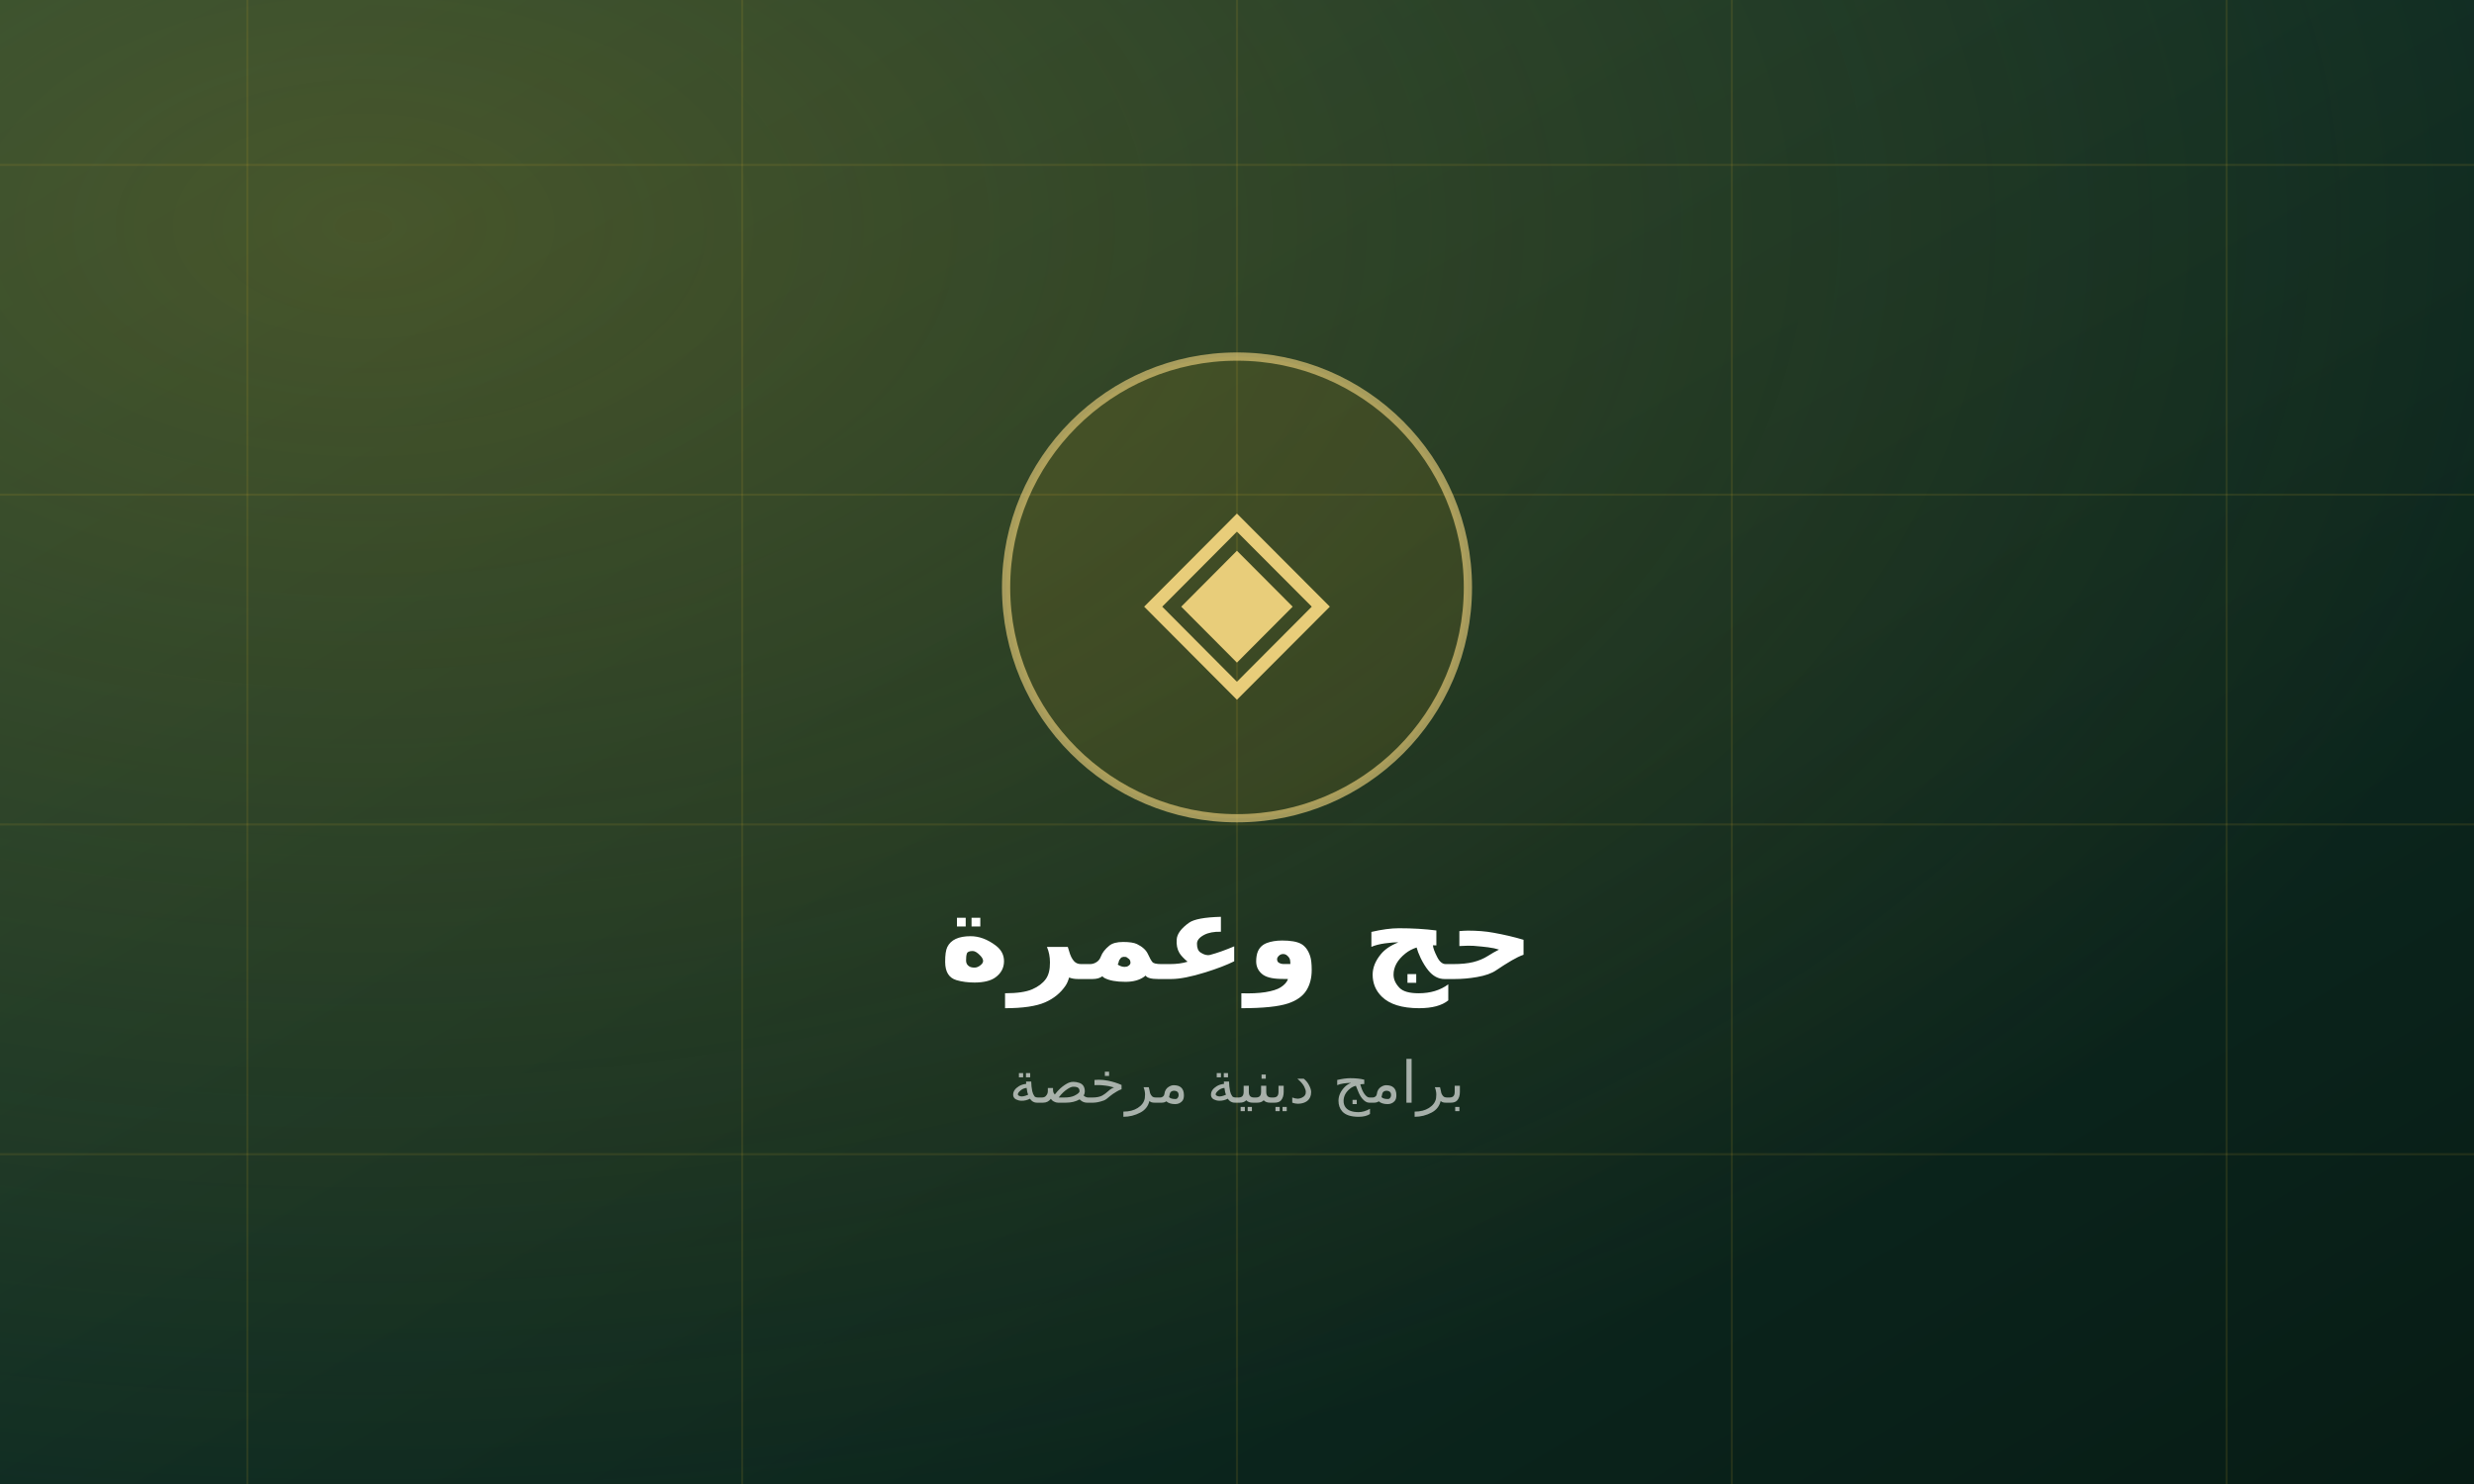
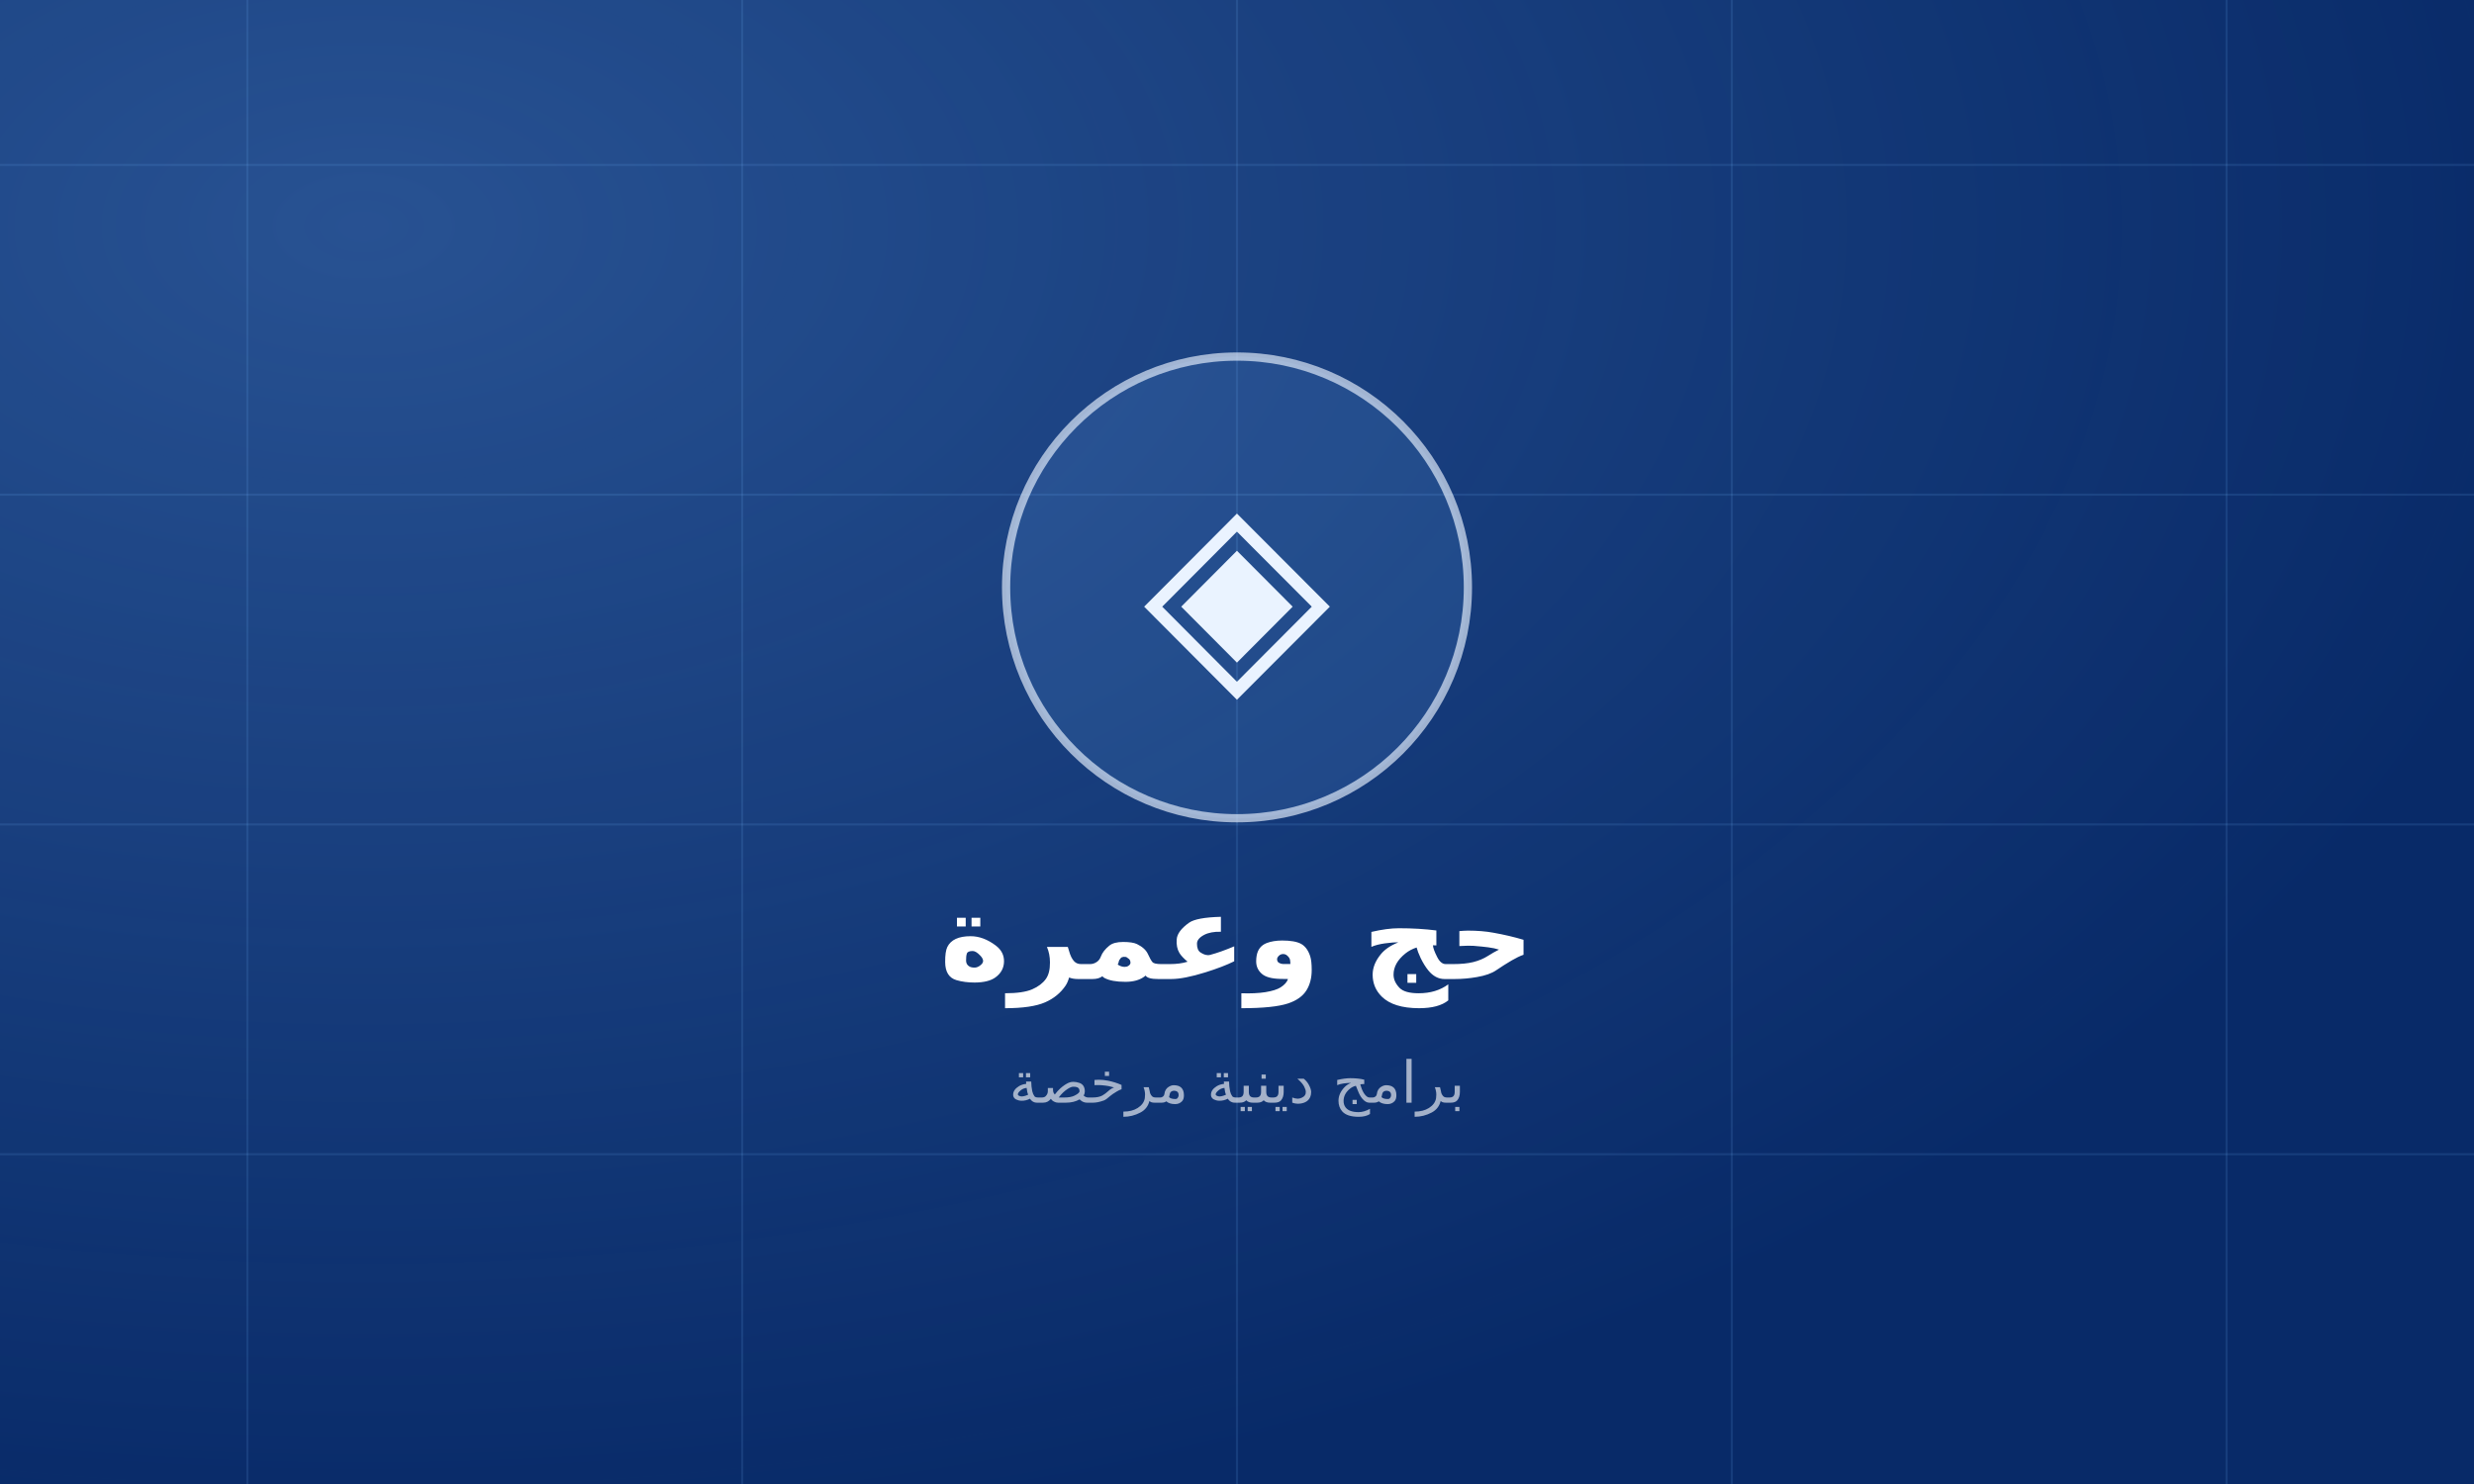
<svg xmlns="http://www.w3.org/2000/svg" viewBox="0 0 1200 720" role="img" aria-labelledby="t d">
  <defs>
    <linearGradient id="g" x1="0" y1="0" x2="1" y2="1">
-       <stop stop-color="#173d31" />
-       <stop offset="1" stop-color="#071c15" />
+       <stop stop-color="#082a68" />
+       <stop offset="1" stop-color="#082a68" />
    </linearGradient>
    <radialGradient id="r" cx=".15" cy=".15" r=".9">
-       <stop stop-color="#c9a227" stop-opacity=".28" />
-       <stop offset="1" stop-color="#c9a227" stop-opacity="0" />
+       <stop stop-color="#79b8ff" stop-opacity=".28" />
+       <stop offset="1" stop-color="#79b8ff" stop-opacity="0" />
    </radialGradient>
  </defs>
  <rect width="1200" height="720" fill="url(#g)" />
  <rect width="1200" height="720" fill="url(#r)" />
-   <g fill="none" stroke="#c9a227" stroke-opacity=".13">
+   <g fill="none" stroke="#79b8ff" stroke-opacity=".13">
    <path d="M0 80h1200M0 240h1200M0 400h1200M0 560h1200" />
    <path d="M120 0v720M360 0v720M600 0v720M840 0v720M1080 0v720" />
  </g>
-   <circle cx="600" cy="285" r="112" fill="#c9a227" fill-opacity=".12" stroke="#e8cd7a" stroke-opacity=".65" stroke-width="4" />
-   <text x="600" y="325" text-anchor="middle" fill="#e8cd7a" font-family="Arial,Tahoma,sans-serif" font-size="118">◈</text>
+   <circle cx="600" cy="285" r="112" fill="#79b8ff" fill-opacity=".12" stroke="#eaf3ff" stroke-opacity=".65" stroke-width="4" />
+   <text x="600" y="325" text-anchor="middle" fill="#eaf3ff" font-family="Arial,Tahoma,sans-serif" font-size="118">◈</text>
  <text x="600" y="475" text-anchor="middle" fill="#fff" font-family="Tahoma,Arial,sans-serif" font-size="58" font-weight="700">حج وعمرة</text>
  <text x="600" y="535" text-anchor="middle" fill="#fff" fill-opacity=".62" font-family="Tahoma,Arial,sans-serif" font-size="28">برامج دينية مرخصة</text>
</svg>
